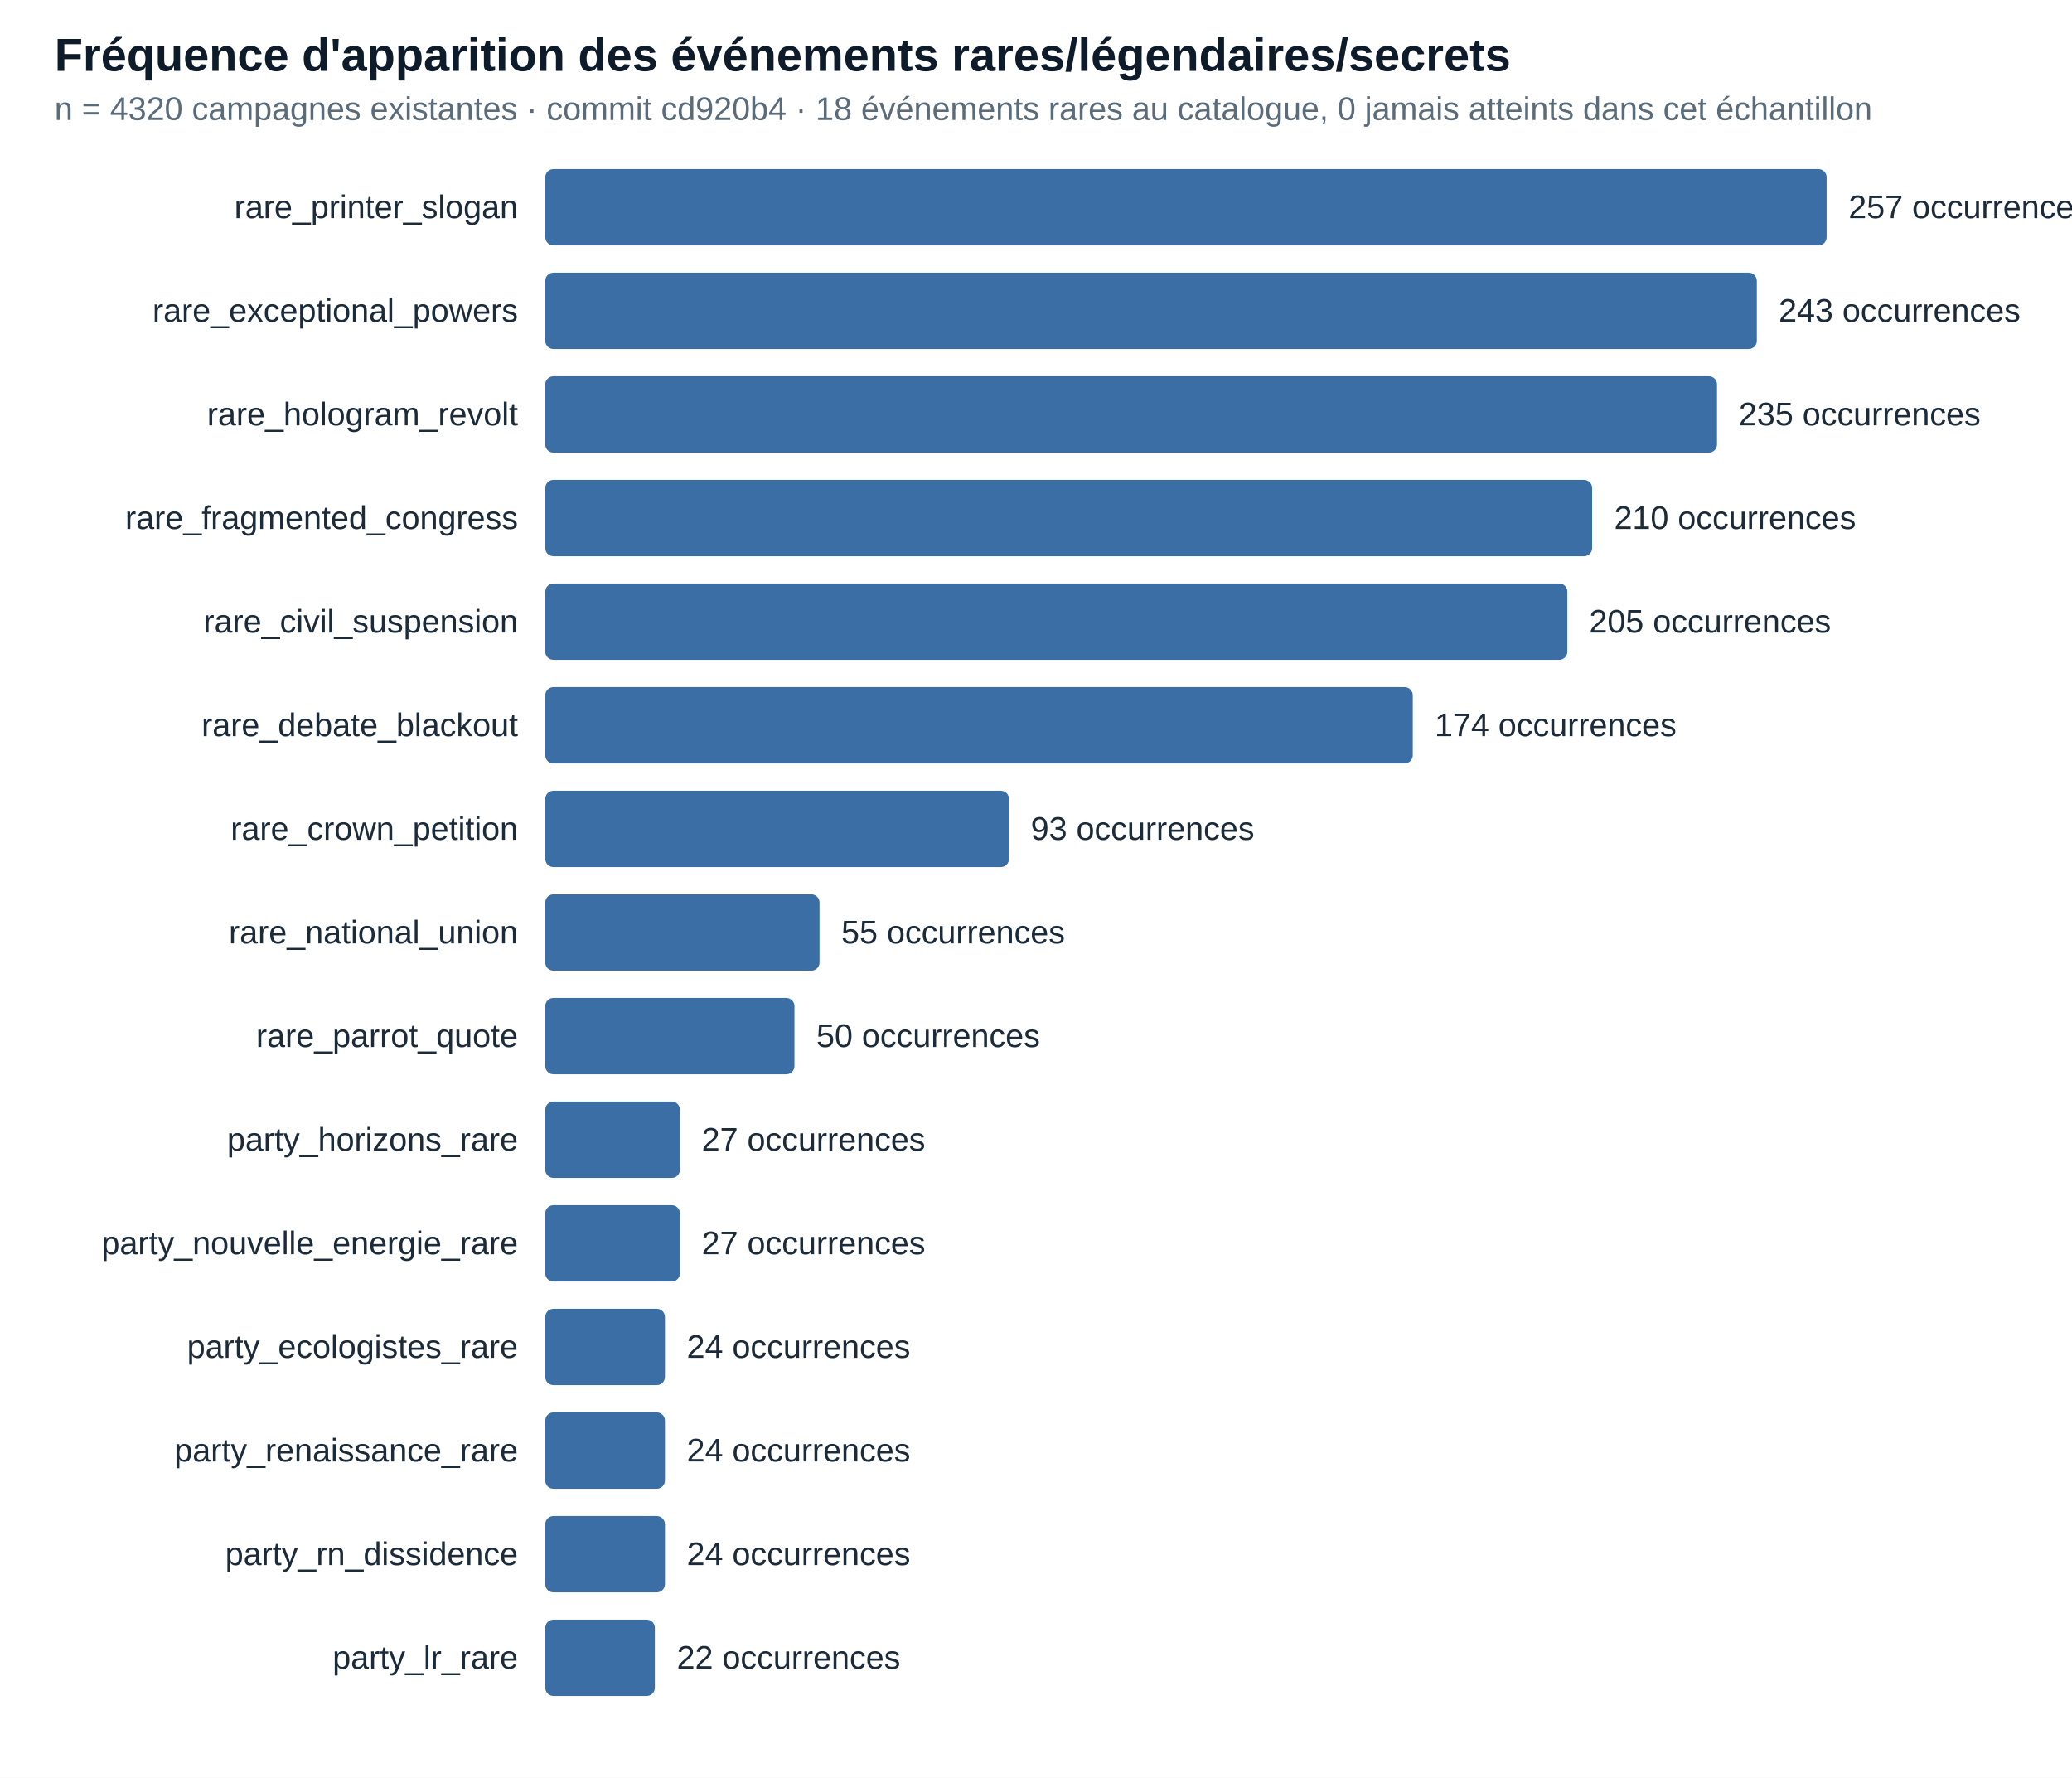
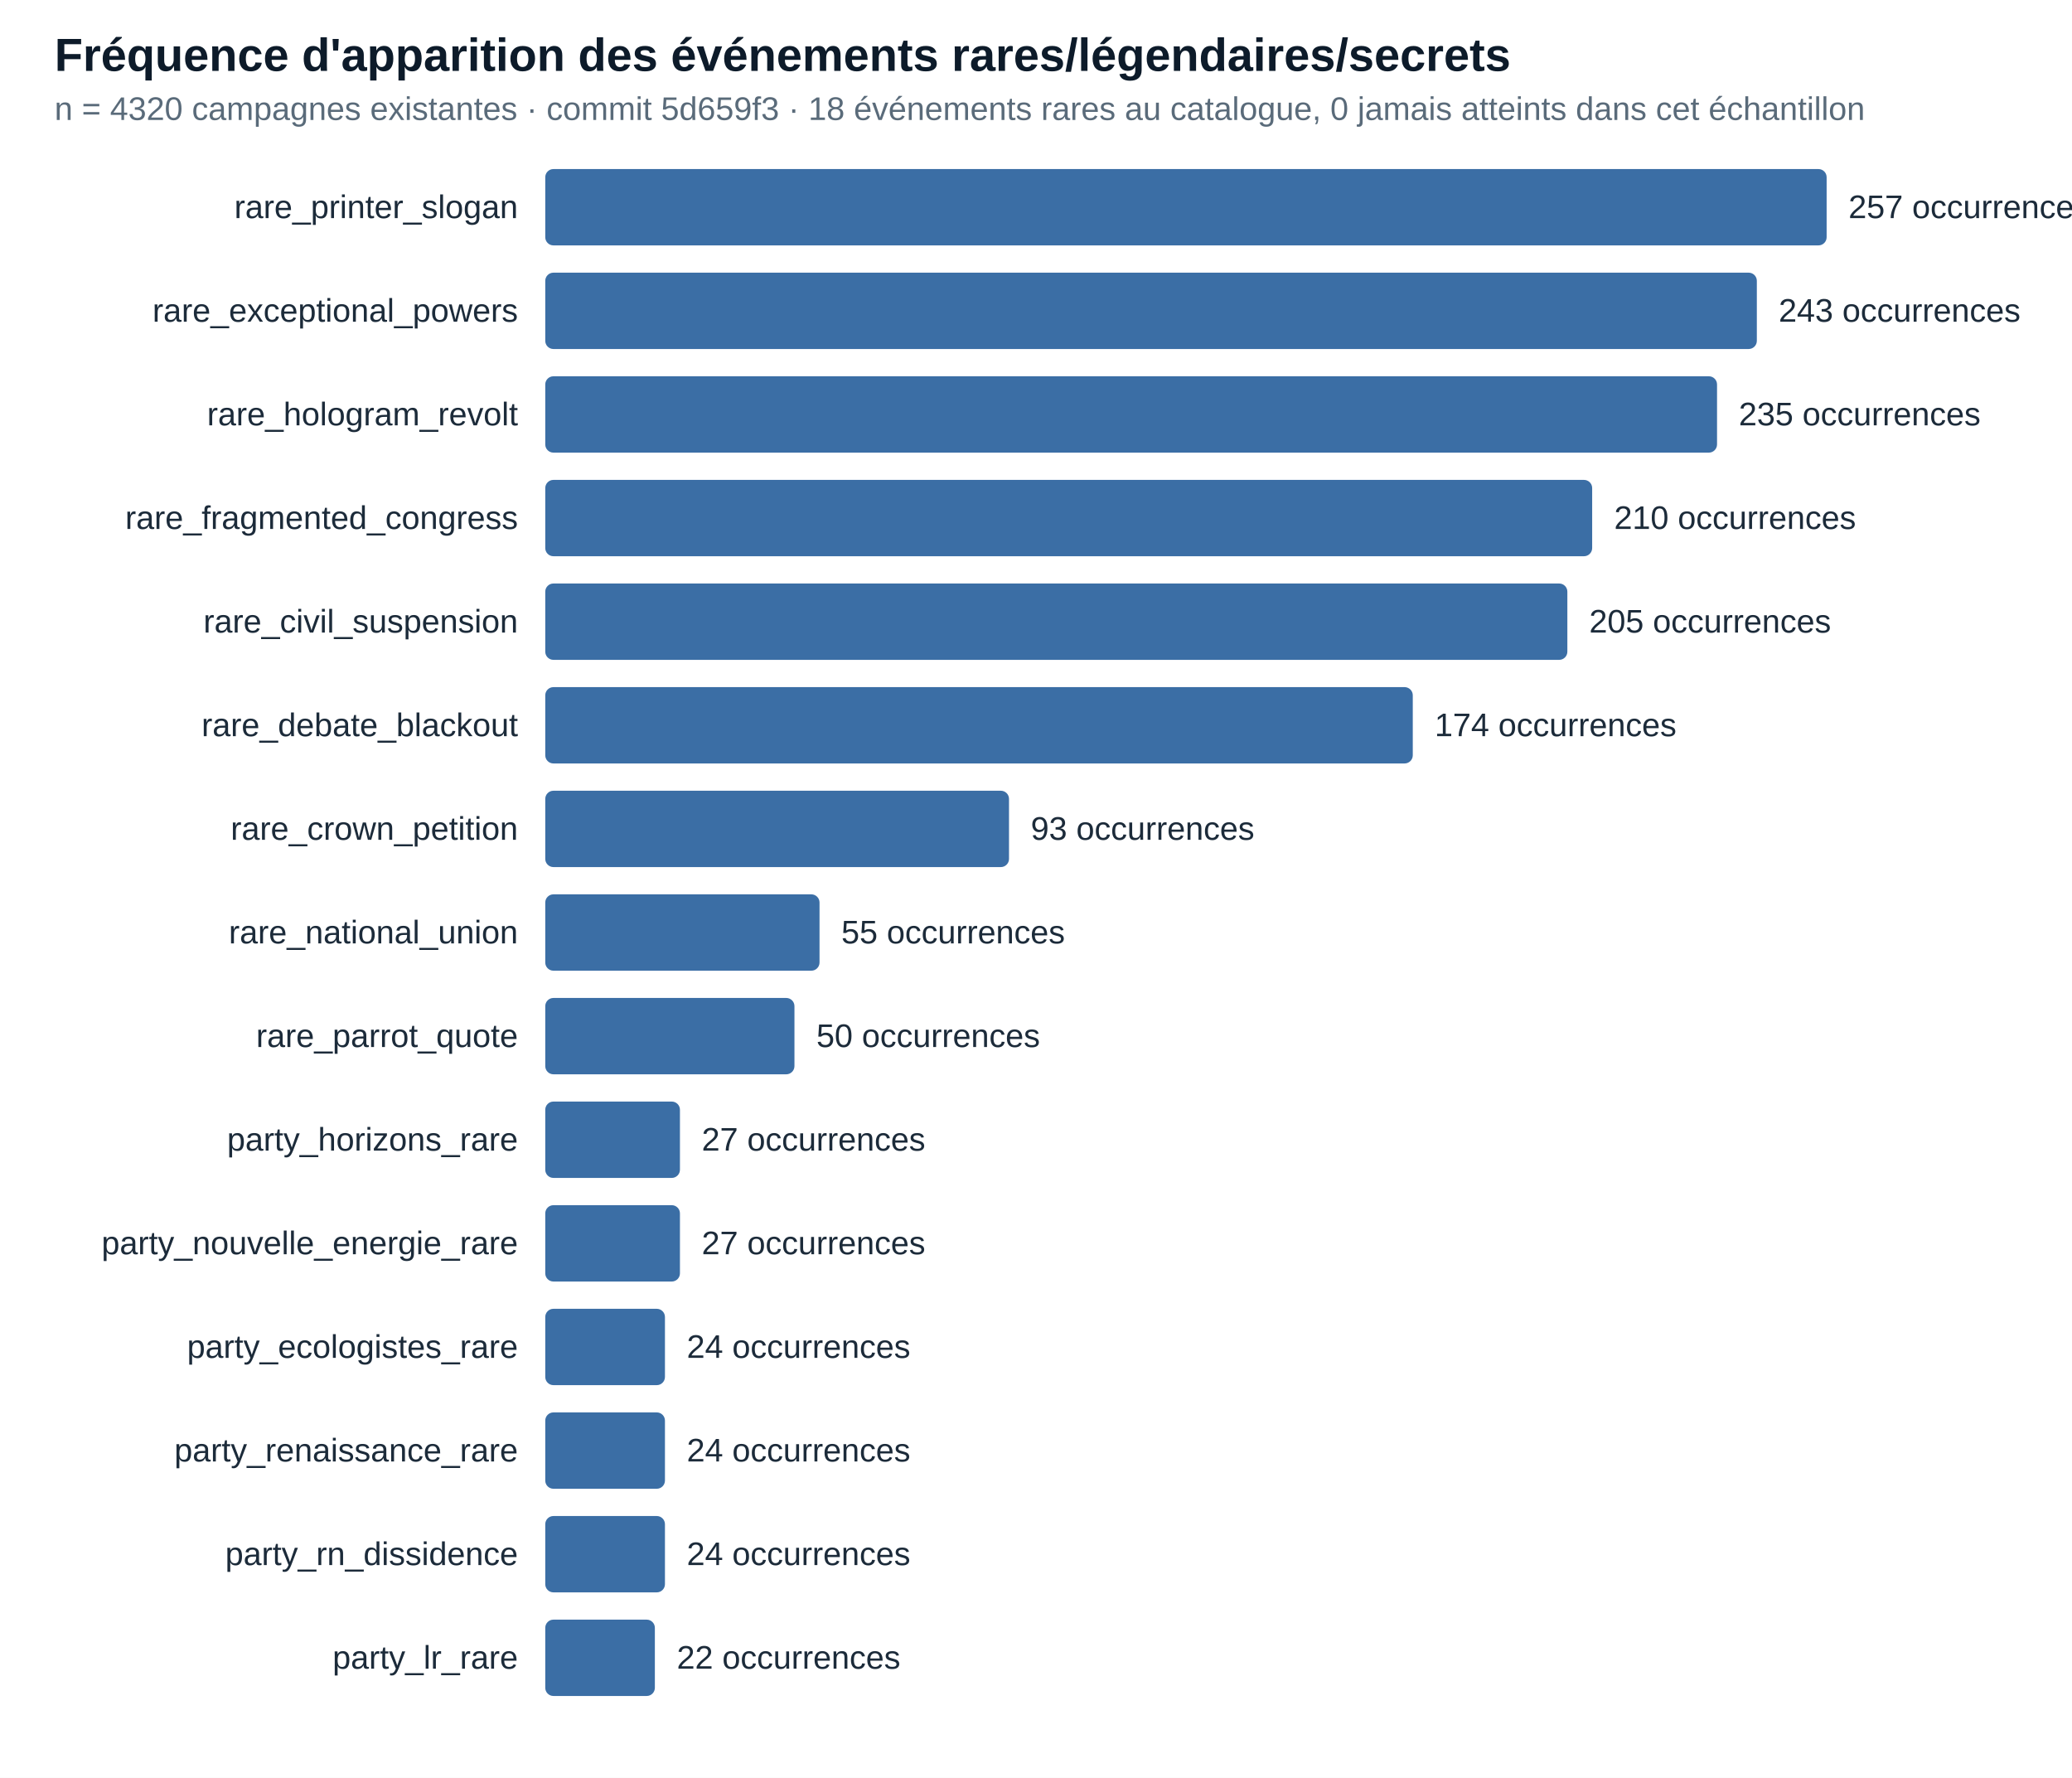
<svg xmlns="http://www.w3.org/2000/svg" width="760" height="652" viewBox="0 0 760 652">
  <rect width="760" height="652" fill="#ffffff" />
  <text x="20" y="26" font-size="17" font-weight="700" fill="#0d1b2a" style="font-family:Arial,Helvetica,sans-serif">Fréquence d'apparition des événements rares/légendaires/secrets</text>
-   <text x="20" y="44" font-size="12" fill="#5a6b7a" style="font-family:Arial,Helvetica,sans-serif">n = 4320 campagnes existantes · commit cd920b4 · 18 événements rares au catalogue, 0 jamais atteints dans cet échantillon</text>
+   <text x="20" y="44" font-size="12" fill="#5a6b7a" style="font-family:Arial,Helvetica,sans-serif">n = 4320 campagnes existantes · commit 5d659f3 · 18 événements rares au catalogue, 0 jamais atteints dans cet échantillon</text>
  <text x="190" y="80" text-anchor="end" font-size="12" fill="#1c2b3a" style="font-family:Arial,Helvetica,sans-serif">rare_printer_slogan</text>
  <rect x="200" y="62" width="470.0" height="28" fill="#3b6ea5" rx="3" />
  <text x="678" y="80" font-size="12" fill="#1c2b3a" style="font-family:Arial,Helvetica,sans-serif">257 occurrences</text>
  <text x="190" y="118" text-anchor="end" font-size="12" fill="#1c2b3a" style="font-family:Arial,Helvetica,sans-serif">rare_exceptional_powers</text>
  <rect x="200" y="100" width="444.4" height="28" fill="#3b6ea5" rx="3" />
  <text x="652.397" y="118" font-size="12" fill="#1c2b3a" style="font-family:Arial,Helvetica,sans-serif">243 occurrences</text>
  <text x="190" y="156" text-anchor="end" font-size="12" fill="#1c2b3a" style="font-family:Arial,Helvetica,sans-serif">rare_hologram_revolt</text>
  <rect x="200" y="138" width="429.8" height="28" fill="#3b6ea5" rx="3" />
  <text x="637.767" y="156" font-size="12" fill="#1c2b3a" style="font-family:Arial,Helvetica,sans-serif">235 occurrences</text>
  <text x="190" y="194" text-anchor="end" font-size="12" fill="#1c2b3a" style="font-family:Arial,Helvetica,sans-serif">rare_fragmented_congress</text>
  <rect x="200" y="176" width="384.0" height="28" fill="#3b6ea5" rx="3" />
  <text x="592.047" y="194" font-size="12" fill="#1c2b3a" style="font-family:Arial,Helvetica,sans-serif">210 occurrences</text>
  <text x="190" y="232" text-anchor="end" font-size="12" fill="#1c2b3a" style="font-family:Arial,Helvetica,sans-serif">rare_civil_suspension</text>
  <rect x="200" y="214" width="374.9" height="28" fill="#3b6ea5" rx="3" />
  <text x="582.903" y="232" font-size="12" fill="#1c2b3a" style="font-family:Arial,Helvetica,sans-serif">205 occurrences</text>
  <text x="190" y="270" text-anchor="end" font-size="12" fill="#1c2b3a" style="font-family:Arial,Helvetica,sans-serif">rare_debate_blackout</text>
  <rect x="200" y="252" width="318.2" height="28" fill="#3b6ea5" rx="3" />
  <text x="526.21" y="270" font-size="12" fill="#1c2b3a" style="font-family:Arial,Helvetica,sans-serif">174 occurrences</text>
  <text x="190" y="308" text-anchor="end" font-size="12" fill="#1c2b3a" style="font-family:Arial,Helvetica,sans-serif">rare_crown_petition</text>
  <rect x="200" y="290" width="170.1" height="28" fill="#3b6ea5" rx="3" />
  <text x="378.078" y="308" font-size="12" fill="#1c2b3a" style="font-family:Arial,Helvetica,sans-serif">93 occurrences</text>
  <text x="190" y="346" text-anchor="end" font-size="12" fill="#1c2b3a" style="font-family:Arial,Helvetica,sans-serif">rare_national_union</text>
  <rect x="200" y="328" width="100.6" height="28" fill="#3b6ea5" rx="3" />
  <text x="308.584" y="346" font-size="12" fill="#1c2b3a" style="font-family:Arial,Helvetica,sans-serif">55 occurrences</text>
  <text x="190" y="384" text-anchor="end" font-size="12" fill="#1c2b3a" style="font-family:Arial,Helvetica,sans-serif">rare_parrot_quote</text>
  <rect x="200" y="366" width="91.4" height="28" fill="#3b6ea5" rx="3" />
  <text x="299.44" y="384" font-size="12" fill="#1c2b3a" style="font-family:Arial,Helvetica,sans-serif">50 occurrences</text>
  <text x="190" y="422" text-anchor="end" font-size="12" fill="#1c2b3a" style="font-family:Arial,Helvetica,sans-serif">party_horizons_rare</text>
  <rect x="200" y="404" width="49.4" height="28" fill="#3b6ea5" rx="3" />
  <text x="257.377" y="422" font-size="12" fill="#1c2b3a" style="font-family:Arial,Helvetica,sans-serif">27 occurrences</text>
  <text x="190" y="460" text-anchor="end" font-size="12" fill="#1c2b3a" style="font-family:Arial,Helvetica,sans-serif">party_nouvelle_energie_rare</text>
  <rect x="200" y="442" width="49.4" height="28" fill="#3b6ea5" rx="3" />
  <text x="257.377" y="460" font-size="12" fill="#1c2b3a" style="font-family:Arial,Helvetica,sans-serif">27 occurrences</text>
  <text x="190" y="498" text-anchor="end" font-size="12" fill="#1c2b3a" style="font-family:Arial,Helvetica,sans-serif">party_ecologistes_rare</text>
  <rect x="200" y="480" width="43.9" height="28" fill="#3b6ea5" rx="3" />
  <text x="251.891" y="498" font-size="12" fill="#1c2b3a" style="font-family:Arial,Helvetica,sans-serif">24 occurrences</text>
  <text x="190" y="536" text-anchor="end" font-size="12" fill="#1c2b3a" style="font-family:Arial,Helvetica,sans-serif">party_renaissance_rare</text>
  <rect x="200" y="518" width="43.9" height="28" fill="#3b6ea5" rx="3" />
  <text x="251.891" y="536" font-size="12" fill="#1c2b3a" style="font-family:Arial,Helvetica,sans-serif">24 occurrences</text>
  <text x="190" y="574" text-anchor="end" font-size="12" fill="#1c2b3a" style="font-family:Arial,Helvetica,sans-serif">party_rn_dissidence</text>
  <rect x="200" y="556" width="43.9" height="28" fill="#3b6ea5" rx="3" />
  <text x="251.891" y="574" font-size="12" fill="#1c2b3a" style="font-family:Arial,Helvetica,sans-serif">24 occurrences</text>
  <text x="190" y="612" text-anchor="end" font-size="12" fill="#1c2b3a" style="font-family:Arial,Helvetica,sans-serif">party_lr_rare</text>
  <rect x="200" y="594" width="40.2" height="28" fill="#3b6ea5" rx="3" />
  <text x="248.233" y="612" font-size="12" fill="#1c2b3a" style="font-family:Arial,Helvetica,sans-serif">22 occurrences</text>
</svg>
